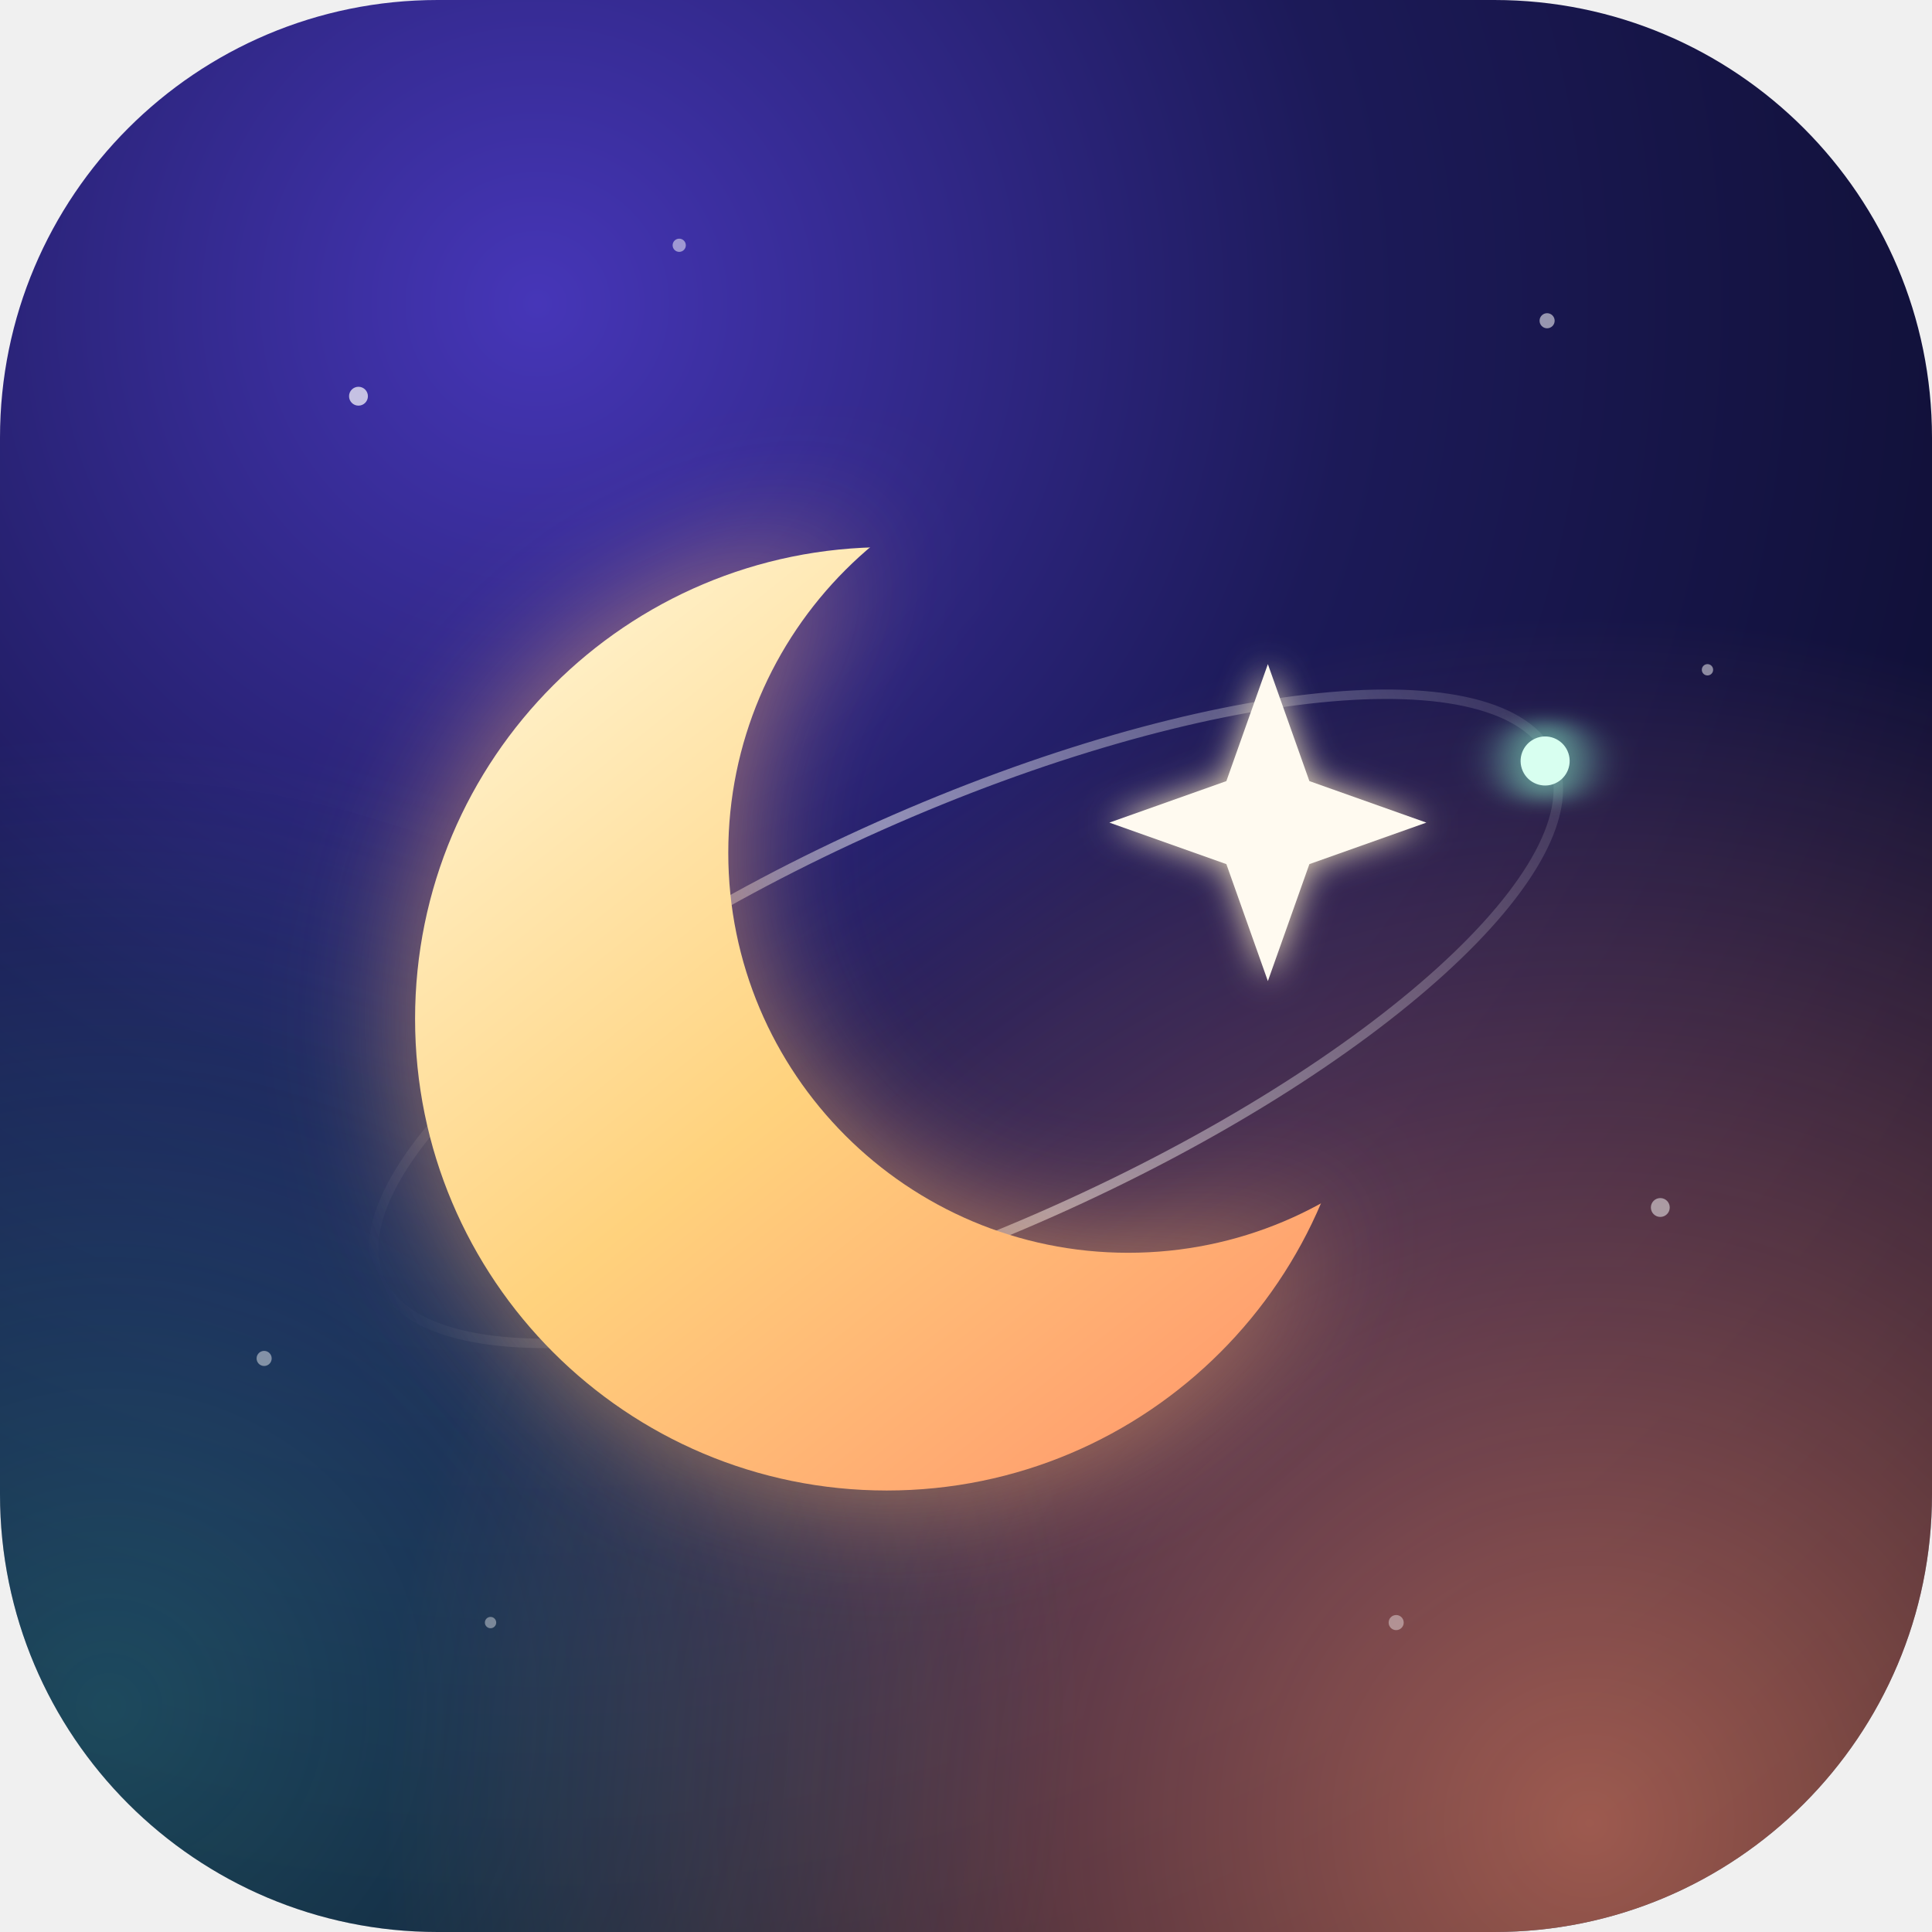
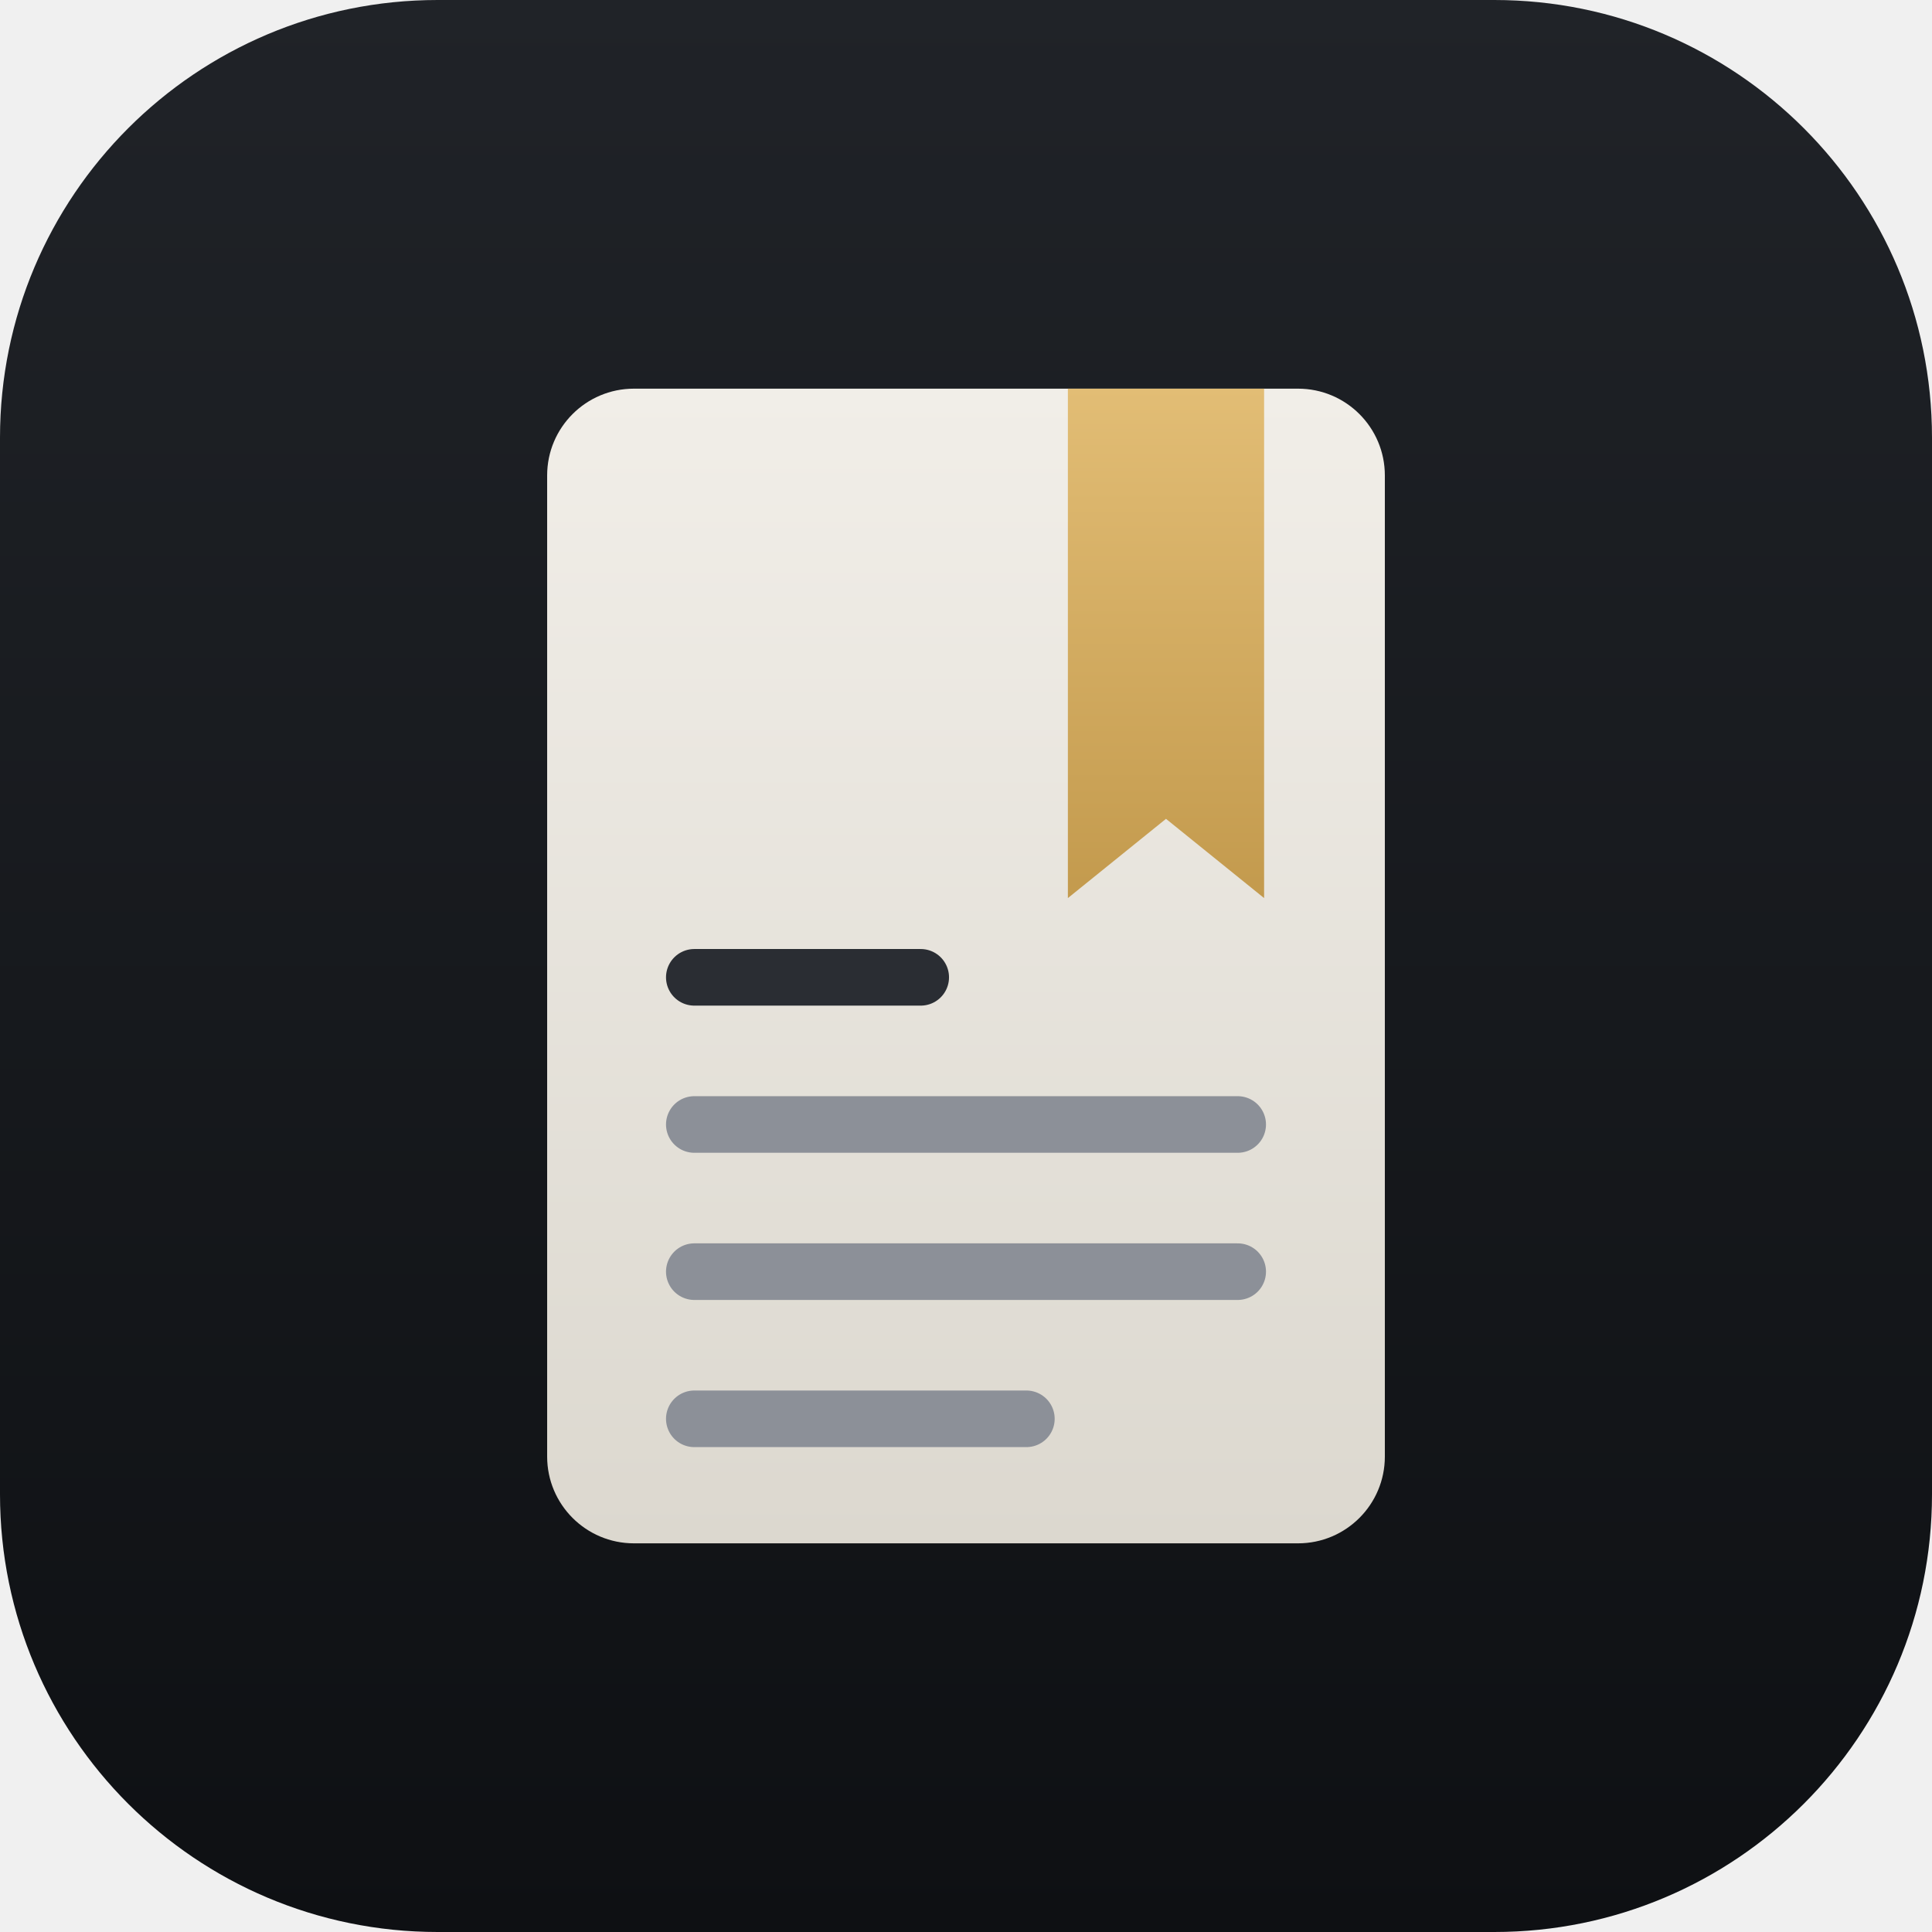
<svg xmlns="http://www.w3.org/2000/svg" viewBox="0 0 1024 1024">
  <defs>
-     <radialGradient id="bg" cx="28%" cy="16%" r="100%">
-       <stop offset="0" stop-color="#4636b8" />
-       <stop offset=".42" stop-color="#1c1a58" />
-       <stop offset="1" stop-color="#080920" />
-     </radialGradient>
-     <radialGradient id="warm" cx="82%" cy="94%" r="62%">
-       <stop offset="0" stop-color="#ff8f6b" stop-opacity=".6" />
-       <stop offset="1" stop-color="#ff8f6b" stop-opacity="0" />
-     </radialGradient>
-     <radialGradient id="teal" cx="6%" cy="88%" r="50%">
-       <stop offset="0" stop-color="#3ddcbc" stop-opacity=".28" />
-       <stop offset="1" stop-color="#3ddcbc" stop-opacity="0" />
-     </radialGradient>
-     <linearGradient id="moon" x1="0.1" y1="0" x2="0.9" y2="1">
-       <stop offset="0" stop-color="#fff6d6" />
-       <stop offset=".5" stop-color="#ffd27d" />
-       <stop offset="1" stop-color="#ff946b" />
+     <linearGradient id="bg" x1="0" y1="0" x2="0" y2="1">
+       <stop offset="0" stop-color="#202328" />
+       <stop offset="1" stop-color="#0e1013" />
    </linearGradient>
-     <linearGradient id="orb" x1="0" y1="0" x2="1" y2="0">
-       <stop offset="0" stop-color="#fff" stop-opacity="0" />
-       <stop offset=".5" stop-color="#fff" stop-opacity=".5" />
-       <stop offset="1" stop-color="#fff" stop-opacity=".1" />
+     <linearGradient id="pg" x1="0" y1="0" x2="0" y2="1">
+       <stop offset="0" stop-color="#f1eee8" />
+       <stop offset="1" stop-color="#dcd8cf" />
    </linearGradient>
-     <mask id="cres">
-       <rect width="1024" height="1024" fill="#fff" />
-       <circle cx="598" cy="452" r="212" fill="#000" />
-     </mask>
-     <filter id="b1" x="-50%" y="-50%" width="200%" height="200%">
-       <feGaussianBlur stdDeviation="34" />
-     </filter>
-     <filter id="b2" x="-50%" y="-50%" width="200%" height="200%">
-       <feGaussianBlur stdDeviation="9" />
-     </filter>
+     <linearGradient id="br" x1="0" y1="0" x2="0" y2="1">
+       <stop offset="0" stop-color="#e2bd75" />
+       <stop offset="1" stop-color="#c39a4d" />
+     </linearGradient>
  </defs>
  <rect width="1024" height="1024" rx="232" fill="url(#bg)" />
-   <rect width="1024" height="1024" rx="232" fill="url(#warm)" />
-   <rect width="1024" height="1024" rx="232" fill="url(#teal)" />
-   <g fill="#fff">
-     <circle cx="190" cy="210" r="5" opacity=".7" />
-     <circle cx="820" cy="170" r="4" opacity=".55" />
-     <circle cx="880" cy="640" r="5" opacity=".5" />
-     <circle cx="140" cy="720" r="4" opacity=".45" />
-     <circle cx="360" cy="130" r="3.5" opacity=".5" />
-     <circle cx="740" cy="860" r="4" opacity=".4" />
-     <circle cx="260" cy="860" r="3" opacity=".4" />
-     <circle cx="905" cy="355" r="3" opacity=".5" />
+   <rect x="290" y="206" width="444" height="612" rx="46" fill="url(#pg)" />
+   <path d="M566 206h104v270l-52-42-52 42z" fill="url(#br)" />
+   <g stroke="#8c9098" stroke-width="30" stroke-linecap="round">
+     <path d="M368 596h288" />
+     <path d="M368 674h288" />
+     <path d="M368 752h176" />
  </g>
-   <g transform="rotate(-24 512 540)">
-     <ellipse cx="512" cy="540" rx="340" ry="112" fill="none" stroke="url(#orb)" stroke-width="5" />
-   </g>
-   <g filter="url(#b1)" opacity=".6">
-     <circle cx="470" cy="540" r="250" fill="#ffb36b" mask="url(#cres)" />
-   </g>
-   <circle cx="470" cy="540" r="250" fill="url(#moon)" mask="url(#cres)" />
-   <path d="M672 352 l22 62 62 22 -62 22 -22 62 -22 -62 -62 -22 62 -22z" fill="#fff0c4" filter="url(#b2)" opacity=".9" />
-   <path d="M672 352 l22 62 62 22 -62 22 -22 62 -22 -62 -62 -22 62 -22z" fill="#fffaf0" />
-   <g transform="rotate(-24 512 540)">
-     <circle cx="848" cy="540" r="22" fill="#8bf0c8" opacity=".6" filter="url(#b2)" />
-     <circle cx="848" cy="540" r="13" fill="#d8fff0" />
-   </g>
+   <path d="M368 518h120" stroke="#2a2d33" stroke-width="30" stroke-linecap="round" />
</svg>
